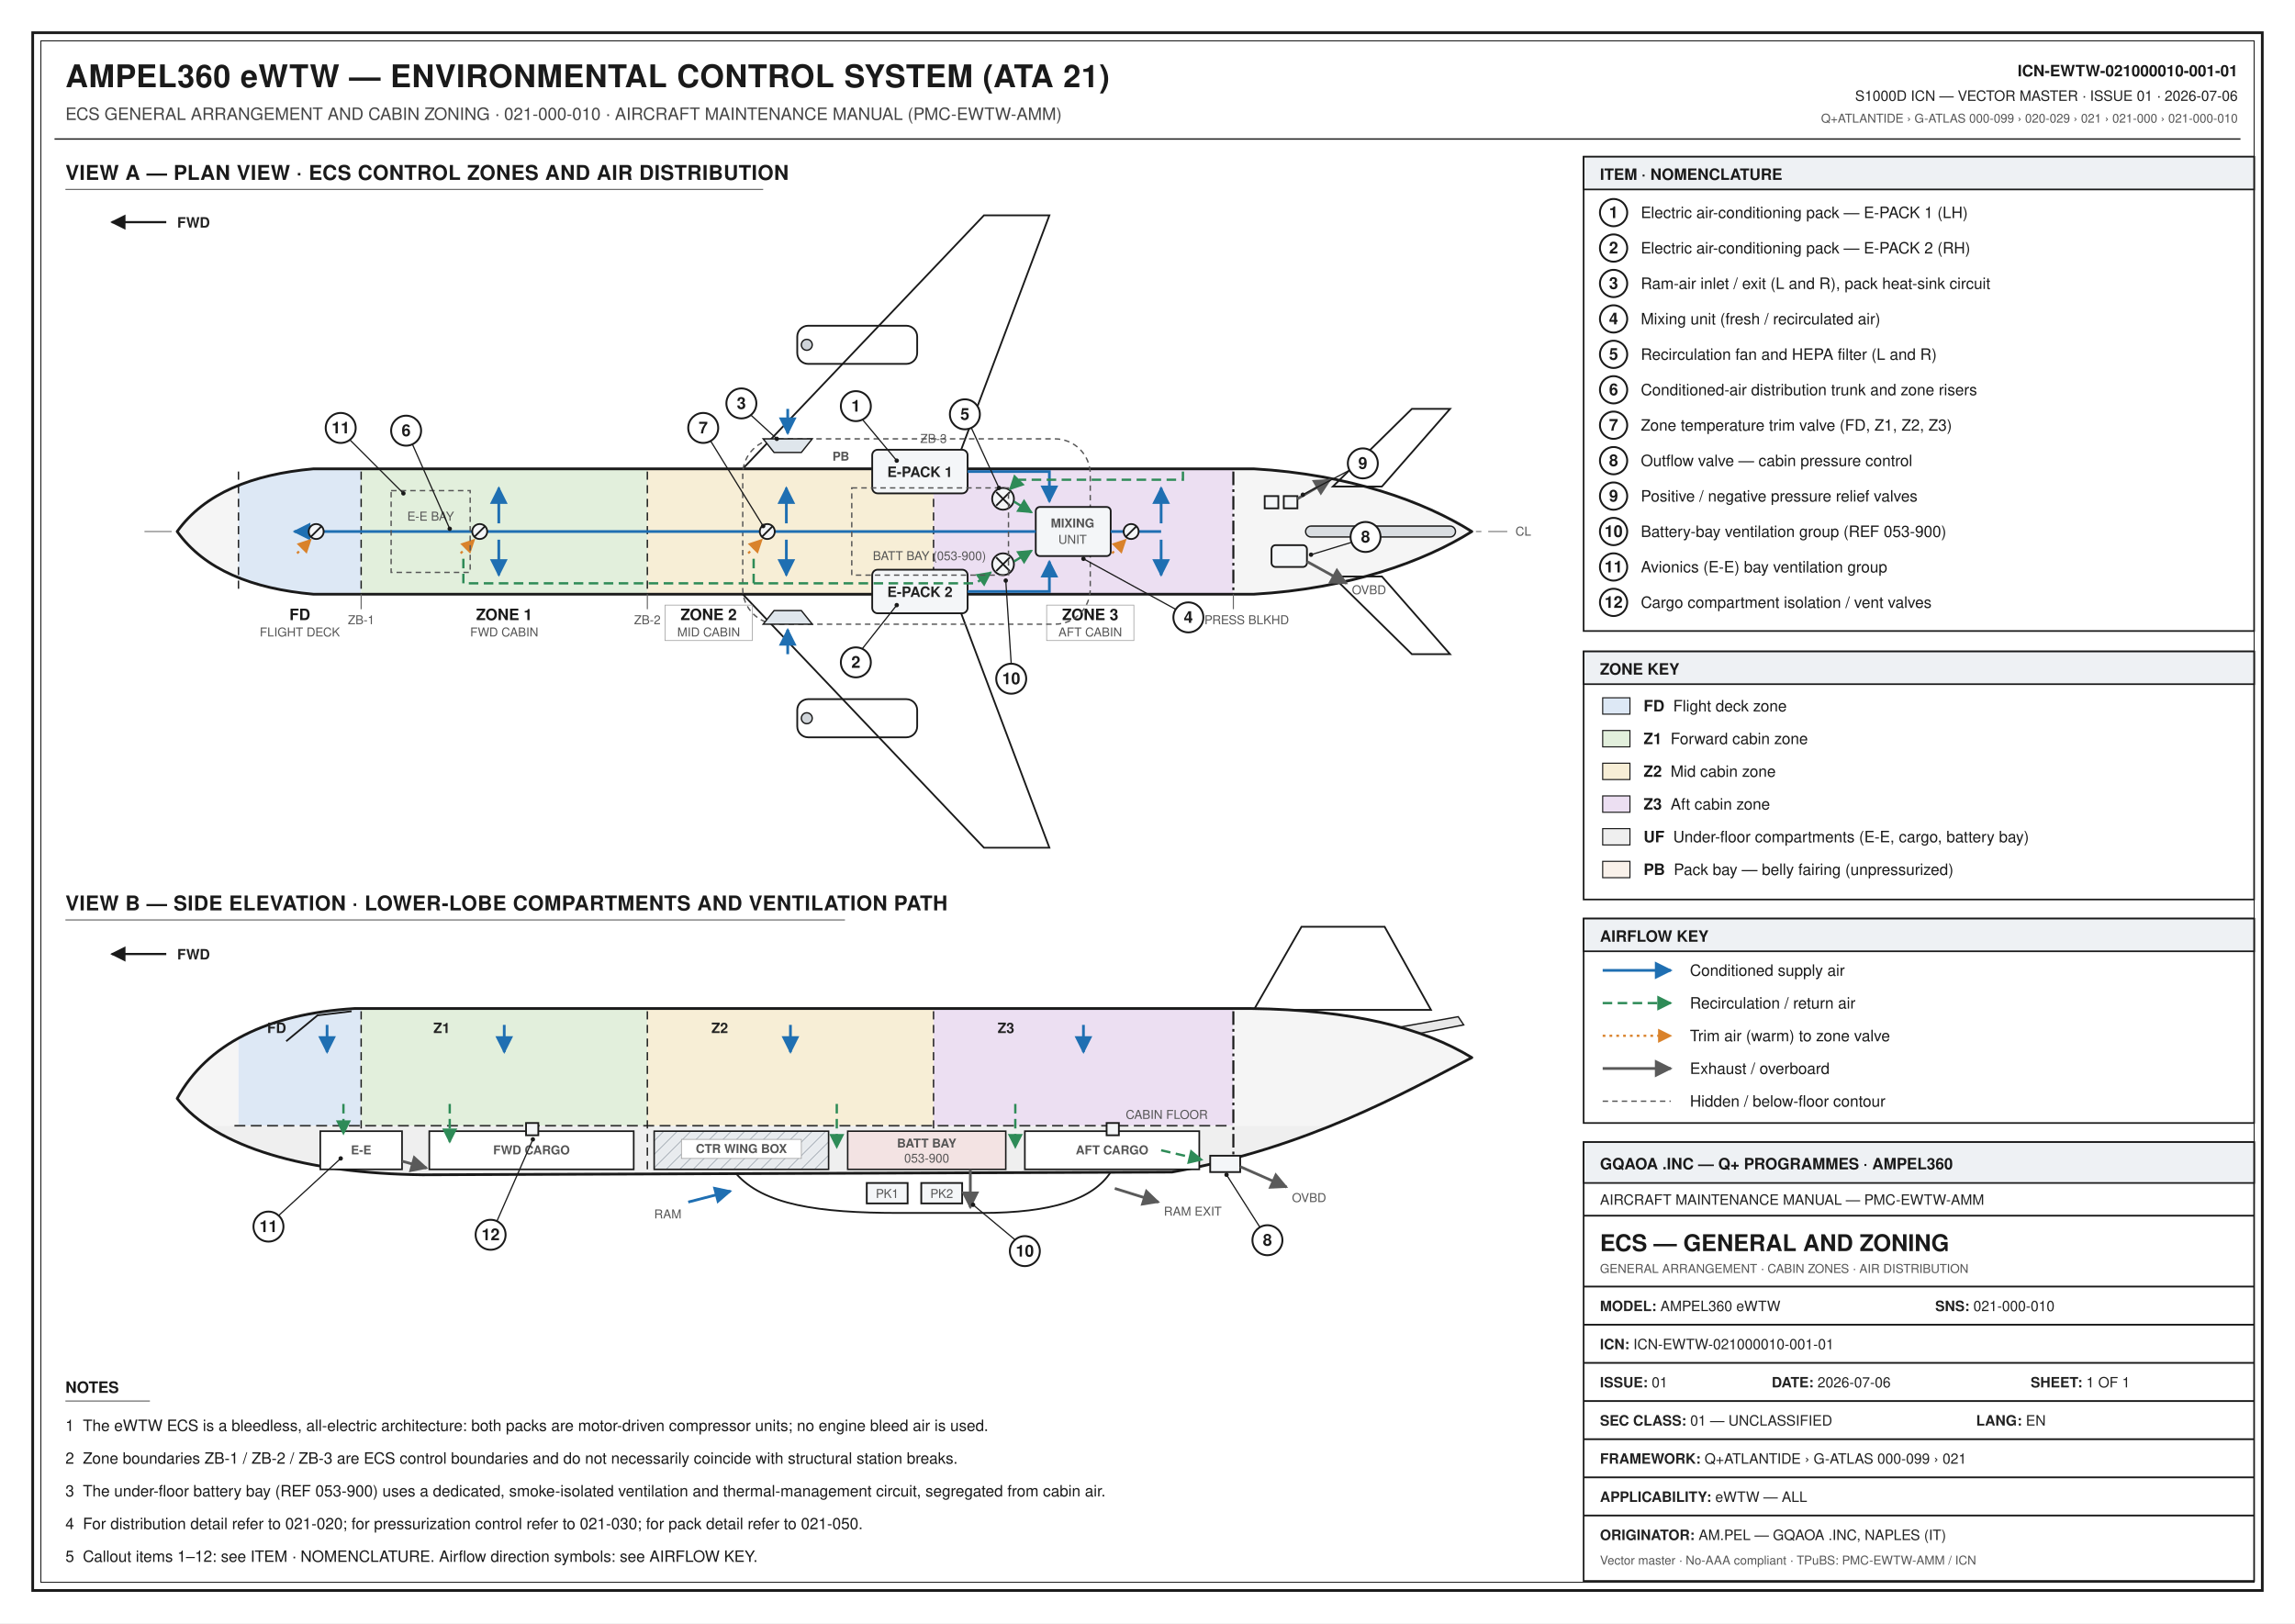
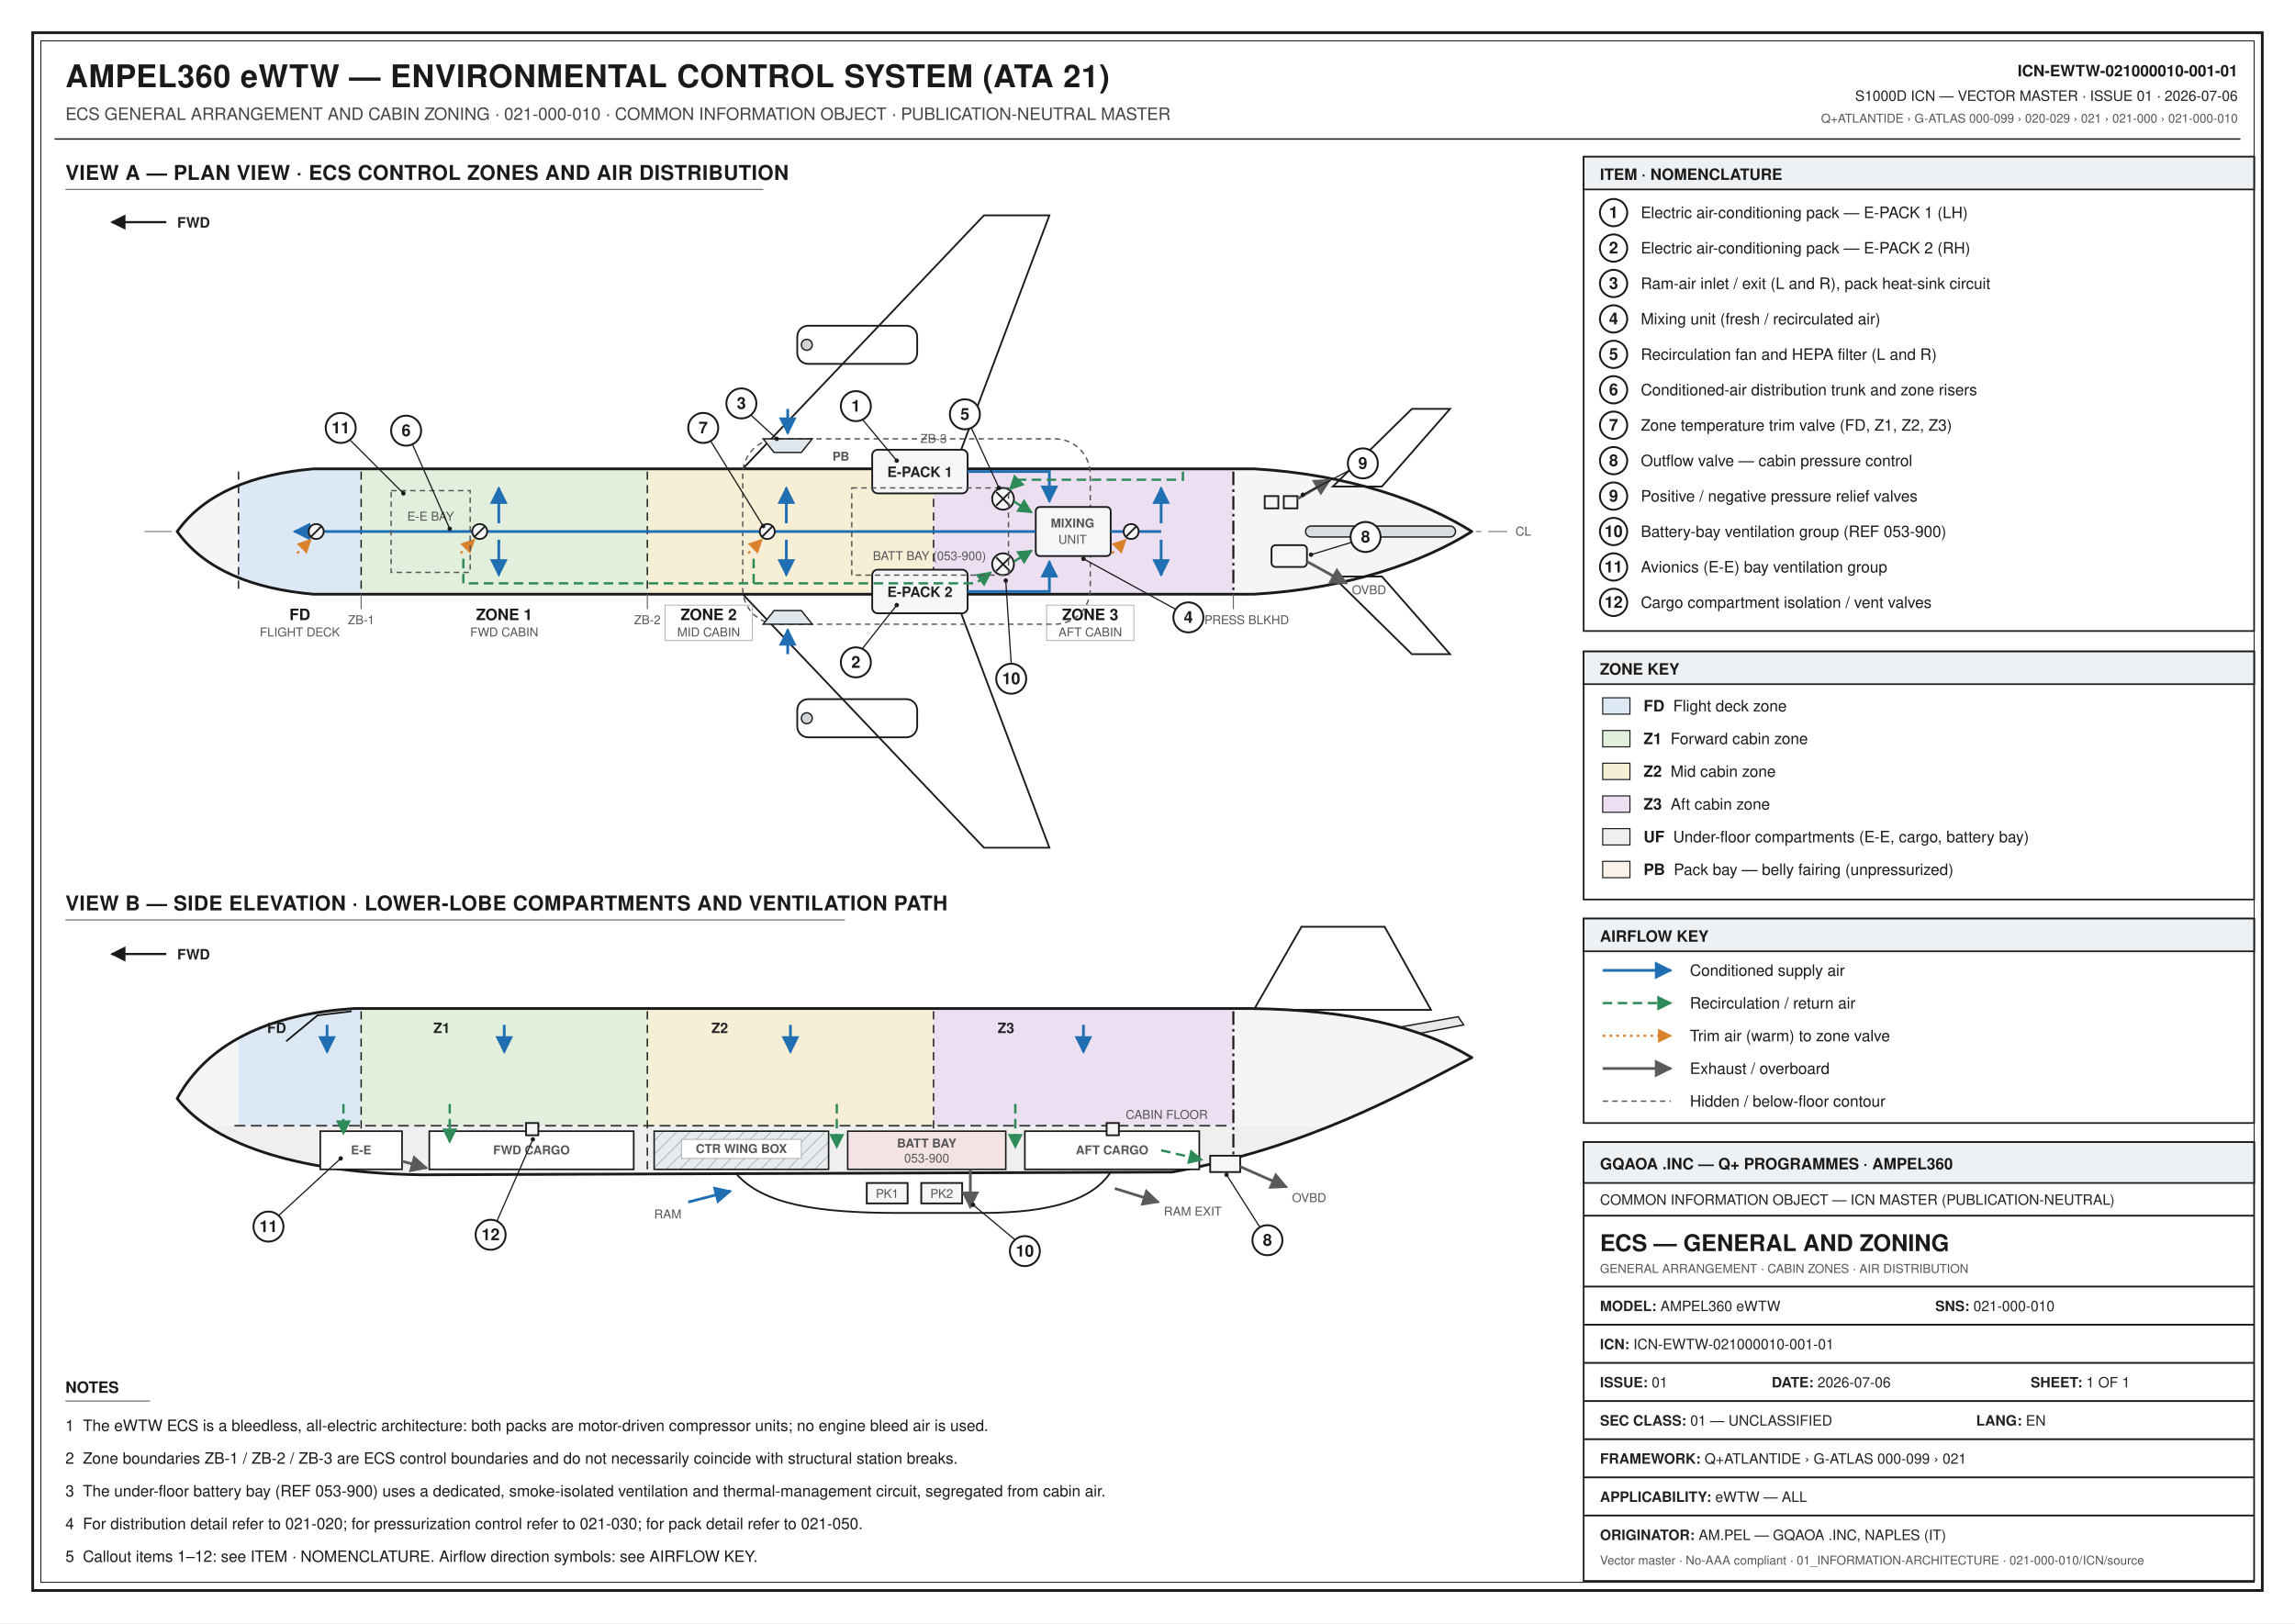
<svg xmlns="http://www.w3.org/2000/svg" width="1684" height="1191" viewBox="0 0 1684 1191" role="img" aria-labelledby="icnTitle icnDesc">
  <defs>
    <style>
      text { font-family: Helvetica, Arial, "DejaVu Sans", sans-serif; fill:#1a1a1a; }
      .t1 { font-size:23px; font-weight:bold; letter-spacing:.4px; }
      .t2 { font-size:12.5px; fill:#444; }
      .vt { font-size:15px; font-weight:bold; letter-spacing:.3px; }
      .lb { font-size:11.5px; }
      .sm { font-size:10.5px; fill:#222; }
      .xs { font-size:9px; fill:#555; }
      .b  { font-weight:bold; }
      .mid { text-anchor:middle; }
      .rgt { text-anchor:end; }
      .outl { stroke:#1a1a1a; stroke-width:2; fill:none; stroke-linejoin:round; }
      .ln   { stroke:#1a1a1a; stroke-width:1.3; fill:none; }
      .thin { stroke:#666; stroke-width:.8; fill:none; }
      .zb   { stroke:#1a1a1a; stroke-width:1; stroke-dasharray:6 4; fill:none; }
      .apb  { stroke:#1a1a1a; stroke-width:1.5; stroke-dasharray:10 3 2 3; fill:none; }
      .hid  { stroke:#555; stroke-width:1; stroke-dasharray:4 3; fill:none; }
      .eq   { fill:#f4f6f8; stroke:#1a1a1a; stroke-width:1.3; }
      .sup  { stroke:#1f6fb2; stroke-width:2; fill:none; }
      .rec  { stroke:#2e8b57; stroke-width:1.7; stroke-dasharray:7 4; fill:none; }
      .trm  { stroke:#d9822b; stroke-width:1.6; stroke-dasharray:2 3; fill:none; }
      .ovb  { stroke:#5a5a5a; stroke-width:2; fill:none; }
      .co   { fill:#ffffff; stroke:#1a1a1a; stroke-width:1.4; }
      .cot  { font-size:12px; font-weight:bold; text-anchor:middle; }
      .ldr  { stroke:#1a1a1a; stroke-width:.9; fill:none; }
      .box  { fill:#ffffff; stroke:#1a1a1a; stroke-width:1.2; }
      .hd   { fill:#eef1f4; stroke:#1a1a1a; stroke-width:1.2; }
      .zfd { fill:#dde8f5; } .z1 { fill:#e2efdc; } .z2 { fill:#f7eed6; }
      .z3  { fill:#ecdff2; } .uf { fill:#efefef; } .pb { fill:#f9f1ea; }
      .np  { fill:#f5f5f5; }
    </style>
    <marker id="aBlu" viewBox="0 0 10 10" refX="9" refY="5" markerWidth="6.5" markerHeight="6.5" orient="auto">
      <path d="M0,0 L10,5 L0,10 Z" fill="#1f6fb2" />
    </marker>
    <marker id="aGrn" viewBox="0 0 10 10" refX="9" refY="5" markerWidth="6.5" markerHeight="6.5" orient="auto">
      <path d="M0,0 L10,5 L0,10 Z" fill="#2e8b57" />
    </marker>
    <marker id="aOrg" viewBox="0 0 10 10" refX="9" refY="5" markerWidth="6.5" markerHeight="6.5" orient="auto">
      <path d="M0,0 L10,5 L0,10 Z" fill="#d9822b" />
    </marker>
    <marker id="aGry" viewBox="0 0 10 10" refX="9" refY="5" markerWidth="6.5" markerHeight="6.5" orient="auto">
      <path d="M0,0 L10,5 L0,10 Z" fill="#5a5a5a" />
    </marker>
    <marker id="aBlk" viewBox="0 0 10 10" refX="9" refY="5" markerWidth="7" markerHeight="7" orient="auto">
      <path d="M0,0 L10,5 L0,10 Z" fill="#1a1a1a" />
    </marker>
    <marker id="dot" viewBox="0 0 10 10" refX="5" refY="5" markerWidth="6" markerHeight="6" orient="auto">
      <circle cx="5" cy="5" r="3" fill="#1a1a1a" />
    </marker>
    <pattern id="hatch" width="7" height="7" patternTransform="rotate(45)" patternUnits="userSpaceOnUse">
      <rect width="7" height="7" fill="#e8ebee" />
      <line x1="0" y1="0" x2="0" y2="7" stroke="#9aa4ad" stroke-width="1" />
    </pattern>
    <clipPath id="fusePlan">
      <path d="M130,390 C150,362 185,348 230,344 L920,344 C990,348 1045,368 1080,390                C1045,412 990,432 920,436 L230,436 C185,432 150,418 130,390 Z" />
    </clipPath>
    <clipPath id="fuseSide">
      <path d="M130,806 C152,766 196,744 260,740 L918,740 C992,741 1044,754 1080,776                C1030,802 960,842 860,860 L310,862 C225,861 158,842 130,806 Z" />
    </clipPath>
  </defs>
  <rect x="0" y="0" width="1684" height="1191" fill="#ffffff" />
  <rect x="24" y="24" width="1636" height="1143" fill="#ffffff" stroke="#1a1a1a" stroke-width="2" />
  <rect x="30" y="30" width="1624" height="1131" fill="none" stroke="#1a1a1a" stroke-width="0.7" />
  <text class="t1" x="48" y="64">AMPEL360 eWTW — ENVIRONMENTAL CONTROL SYSTEM (ATA 21)</text>
-   <text class="t2" x="48" y="88">ECS GENERAL ARRANGEMENT AND CABIN ZONING · 021-000-010 · AIRCRAFT MAINTENANCE MANUAL (PMC-EWTW-AMM)</text>
+   <text id="pubSubtitle" class="t2" x="48" y="88">ECS GENERAL ARRANGEMENT AND CABIN ZONING · 021-000-010 · COMMON INFORMATION OBJECT · PUBLICATION-NEUTRAL MASTER</text>
  <text class="lb b rgt" x="1642" y="56">ICN-EWTW-021000010-001-01</text>
  <text class="sm rgt" x="1642" y="74">S1000D ICN — VECTOR MASTER · ISSUE 01 · 2026-07-06</text>
  <text class="xs rgt" x="1642" y="90">Q+ATLANTIDE › G-ATLAS 000-099 › 020-029 › 021 › 021-000 › 021-000-010</text>
  <line x1="40" y1="102" x2="1644" y2="102" stroke="#1a1a1a" stroke-width="1" />
  <text class="vt" x="48" y="132">VIEW A — PLAN VIEW · ECS CONTROL ZONES AND AIR DISTRIBUTION</text>
  <line x1="48" y1="139" x2="560" y2="139" class="thin" />
  <line x1="122" y1="163" x2="82" y2="163" stroke="#1a1a1a" stroke-width="1.6" marker-end="url(#aBlk)" />
  <text class="sm b" x="130" y="167">FWD</text>
  <line x1="106" y1="390" x2="1106" y2="390" stroke="#888" stroke-width="0.9" stroke-dasharray="20 5 4 5" />
  <text class="xs" x="1112" y="393">CL</text>
  <g clip-path="url(#fusePlan)">
    <rect x="120" y="340" width="55" height="100" class="np" />
    <rect x="175" y="340" width="90" height="100" class="zfd" />
    <rect x="265" y="340" width="210" height="100" class="z1" />
    <rect x="475" y="340" width="210" height="100" class="z2" />
    <rect x="685" y="340" width="220" height="100" class="z3" />
    <rect x="905" y="340" width="185" height="100" class="np" />
  </g>
  <path d="M545,344 L722,158 L770,158 L700,344 Z" fill="#fdfdfd" class="ln" stroke-width="1.6" />
  <path d="M545,436 L722,622 L770,622 L700,436 Z" fill="#fdfdfd" class="ln" stroke-width="1.6" />
  <rect x="585" y="239" width="88" height="28" rx="8" fill="#ffffff" class="ln" stroke-width="1.5" />
  <circle cx="592" cy="253" r="4" fill="#cfd4d9" stroke="#1a1a1a" stroke-width="1" />
  <rect x="585" y="513" width="88" height="28" rx="8" fill="#ffffff" class="ln" stroke-width="1.5" />
  <circle cx="592" cy="527" r="4" fill="#cfd4d9" stroke="#1a1a1a" stroke-width="1" />
  <path d="M978,357 L1036,300 L1064,300 L1014,357 Z" fill="#fdfdfd" class="ln" stroke-width="1.4" />
  <path d="M978,423 L1036,480 L1064,480 L1014,423 Z" fill="#fdfdfd" class="ln" stroke-width="1.4" />
  <rect x="958" y="386" width="110" height="8" rx="4" fill="#d9dde1" stroke="#1a1a1a" stroke-width="1" />
  <path d="M130,390 C150,362 185,348 230,344 L920,344 C990,348 1045,368 1080,390            C1045,412 990,432 920,436 L230,436 C185,432 150,418 130,390 Z" class="outl" />
  <line x1="175" y1="346" x2="175" y2="434" class="zb" />
  <line x1="265" y1="346" x2="265" y2="434" class="zb" />
  <line x1="475" y1="346" x2="475" y2="434" class="zb" />
  <line x1="685" y1="346" x2="685" y2="434" class="zb" />
  <line x1="905" y1="346" x2="905" y2="434" class="apb" />
  <line x1="265" y1="436" x2="265" y2="447" class="thin" />
  <line x1="475" y1="436" x2="475" y2="447" class="thin" />
  <line x1="905" y1="436" x2="905" y2="447" class="thin" />
  <text class="xs mid" x="265" y="458">ZB-1</text>
  <text class="xs mid" x="475" y="458">ZB-2</text>
  <line x1="685" y1="344" x2="685" y2="333" class="thin" />
  <rect x="668" y="316" width="34" height="12" fill="#ffffff" />
  <text class="xs mid" x="685" y="325">ZB-3</text>
  <text class="xs mid" x="905" y="458">AFT PRESS BLKHD</text>
  <text class="lb b mid" x="220" y="455">FD</text>
  <text class="xs mid" x="220" y="467">FLIGHT DECK</text>
  <text class="lb b mid" x="370" y="455">ZONE 1</text>
  <text class="xs mid" x="370" y="467">FWD CABIN</text>
  <rect x="488" y="444" width="64" height="26" fill="#ffffff" stroke="#999" stroke-width="0.5" />
  <text class="lb b mid" x="520" y="455">ZONE 2</text>
  <text class="xs mid" x="520" y="467">MID CABIN</text>
  <rect x="768" y="444" width="64" height="26" fill="#ffffff" stroke="#999" stroke-width="0.5" />
  <text class="lb b mid" x="800" y="455">ZONE 3</text>
  <text class="xs mid" x="800" y="467">AFT CABIN</text>
  <rect x="545" y="322" width="255" height="136" rx="26" class="hid" />
  <text class="xs b mid" x="617" y="338">PB</text>
  <path d="M560,322 L596,322 L588,332 L568,332 Z" fill="#dfe6ec" stroke="#1a1a1a" stroke-width="1" />
  <path d="M560,458 L596,458 L588,448 L568,448 Z" fill="#dfe6ec" stroke="#1a1a1a" stroke-width="1" />
  <line x1="578" y1="300" x2="578" y2="318" class="sup" marker-end="url(#aBlu)" />
  <line x1="578" y1="480" x2="578" y2="462" class="sup" marker-end="url(#aBlu)" />
  <rect x="640" y="330" width="70" height="32" rx="4" class="eq" />
  <text class="sm b mid" x="675" y="350">E-PACK 1</text>
  <rect x="640" y="418" width="70" height="32" rx="4" class="eq" />
  <text class="sm b mid" x="675" y="438">E-PACK 2</text>
  <path d="M710,346 L770,346 L770,368" class="sup" marker-end="url(#aBlu)" />
  <path d="M710,434 L770,434 L770,412" class="sup" marker-end="url(#aBlu)" />
  <circle cx="736" cy="366" r="8" class="eq" />
  <line x1="731" y1="361" x2="741" y2="371" class="ln" stroke-width="1" />
  <line x1="741" y1="361" x2="731" y2="371" class="ln" stroke-width="1" />
  <circle cx="736" cy="414" r="8" class="eq" />
  <line x1="731" y1="409" x2="741" y2="419" class="ln" stroke-width="1" />
  <line x1="741" y1="409" x2="731" y2="419" class="ln" stroke-width="1" />
  <line x1="744" y1="368" x2="757" y2="376" class="rec" marker-end="url(#aGrn)" />
  <line x1="744" y1="412" x2="757" y2="404" class="rec" marker-end="url(#aGrn)" />
  <path d="M868,346 L868,352 L748,352 L741,359" class="rec" marker-end="url(#aGrn)" />
  <path d="M340,410 L340,428 L716,428 L727,420" class="rec" marker-end="url(#aGrn)" />
  <line x1="553" y1="410" x2="553" y2="428" class="rec" />
  <rect x="760" y="372" width="55" height="36" rx="3" class="eq" />
  <text class="xs b mid" x="787" y="387">MIXING</text>
  <text class="xs mid" x="787" y="399">UNIT</text>
  <line x1="760" y1="390" x2="216" y2="390" class="sup" marker-end="url(#aBlu)" />
  <path d="M815,390 L852,390" class="sup" />
  <line x1="366" y1="384" x2="366" y2="358" class="sup" marker-end="url(#aBlu)" />
  <line x1="366" y1="396" x2="366" y2="422" class="sup" marker-end="url(#aBlu)" />
  <line x1="577" y1="384" x2="577" y2="358" class="sup" marker-end="url(#aBlu)" />
  <line x1="577" y1="396" x2="577" y2="422" class="sup" marker-end="url(#aBlu)" />
  <line x1="852" y1="384" x2="852" y2="358" class="sup" marker-end="url(#aBlu)" />
  <line x1="852" y1="396" x2="852" y2="422" class="sup" marker-end="url(#aBlu)" />
  <g>
    <circle cx="232" cy="390" r="5.5" class="eq" />
    <line x1="228" y1="394" x2="236" y2="386" class="ln" stroke-width="1.1" />
    <circle cx="352" cy="390" r="5.5" class="eq" />
    <line x1="348" y1="394" x2="356" y2="386" class="ln" stroke-width="1.1" />
    <circle cx="563" cy="390" r="5.5" class="eq" />
    <line x1="559" y1="394" x2="567" y2="386" class="ln" stroke-width="1.1" />
    <circle cx="830" cy="390" r="5.5" class="eq" />
    <line x1="826" y1="394" x2="834" y2="386" class="ln" stroke-width="1.1" />
    <line x1="218" y1="406" x2="228" y2="396" class="trm" marker-end="url(#aOrg)" />
    <line x1="338" y1="406" x2="348" y2="396" class="trm" marker-end="url(#aOrg)" />
    <line x1="549" y1="406" x2="559" y2="396" class="trm" marker-end="url(#aOrg)" />
    <line x1="816" y1="406" x2="826" y2="396" class="trm" marker-end="url(#aOrg)" />
  </g>
  <rect x="625" y="358" width="115" height="64" class="hid" />
  <text class="xs mid" x="682" y="411">BATT BAY (053-900)</text>
  <rect x="287" y="360" width="58" height="60" class="hid" />
  <text class="xs mid" x="316" y="382">E-E BAY</text>
  <rect x="933" y="400" width="26" height="16" rx="3" class="eq" />
  <line x1="959" y1="412" x2="988" y2="428" class="ovb" marker-end="url(#aGry)" />
  <text class="xs" x="992" y="436">OVBD</text>
  <rect x="928" y="364" width="10" height="9" class="eq" />
  <rect x="942" y="364" width="10" height="9" class="eq" />
  <line x1="952" y1="366" x2="976" y2="352" class="ovb" stroke-width="1.4" marker-end="url(#aGry)" />
  <g>
    <line x1="628" y1="302" x2="658" y2="338" class="ldr" marker-end="url(#dot)" />
    <circle cx="628" cy="298" r="11" class="co" />
    <text class="cot" x="628" y="302">1</text>
    <line x1="628" y1="482" x2="658" y2="444" class="ldr" marker-end="url(#dot)" />
    <circle cx="628" cy="486" r="11" class="co" />
    <text class="cot" x="628" y="490">2</text>
    <line x1="546" y1="300" x2="570" y2="322" class="ldr" marker-end="url(#dot)" />
    <circle cx="544" cy="296" r="11" class="co" />
    <text class="cot" x="544" y="300">3</text>
    <line x1="868" y1="450" x2="795" y2="410" class="ldr" marker-end="url(#dot)" />
    <circle cx="872" cy="453" r="11" class="co" />
    <text class="cot" x="872" y="457">4</text>
    <line x1="710" y1="308" x2="733" y2="358" class="ldr" marker-end="url(#dot)" />
    <circle cx="708" cy="304" r="11" class="co" />
    <text class="cot" x="708" y="308">5</text>
    <line x1="300" y1="320" x2="330" y2="388" class="ldr" marker-end="url(#dot)" />
    <circle cx="298" cy="316" r="11" class="co" />
    <text class="cot" x="298" y="320">6</text>
    <line x1="518" y1="318" x2="560" y2="386" class="ldr" marker-end="url(#dot)" />
    <circle cx="516" cy="314" r="11" class="co" />
    <text class="cot" x="516" y="318">7</text>
    <line x1="998" y1="396" x2="962" y2="407" class="ldr" marker-end="url(#dot)" />
    <circle cx="1002" cy="394" r="11" class="co" />
    <text class="cot" x="1002" y="398">8</text>
    <line x1="996" y1="342" x2="956" y2="363" class="ldr" marker-end="url(#dot)" />
    <circle cx="1000" cy="340" r="11" class="co" />
    <text class="cot" x="1000" y="344">9</text>
    <line x1="742" y1="487" x2="738" y2="426" class="ldr" marker-end="url(#dot)" />
    <circle cx="742" cy="498" r="11" class="co" />
    <text class="cot" x="742" y="502">10</text>
    <line x1="252" y1="318" x2="296" y2="362" class="ldr" marker-end="url(#dot)" />
    <circle cx="250" cy="314" r="11" class="co" />
    <text class="cot" x="250" y="318">11</text>
  </g>
  <text class="vt" x="48" y="668">VIEW B — SIDE ELEVATION · LOWER-LOBE COMPARTMENTS AND VENTILATION PATH</text>
  <line x1="48" y1="675" x2="620" y2="675" class="thin" />
  <line x1="122" y1="700" x2="82" y2="700" stroke="#1a1a1a" stroke-width="1.6" marker-end="url(#aBlk)" />
  <text class="sm b" x="130" y="704">FWD</text>
  <path d="M920,741 L955,680 L1016,680 L1050,741 Z" fill="#fdfdfd" class="ln" stroke-width="1.5" />
  <path d="M980,762 L1070,746 L1074,752 L986,769 Z" fill="#e8e8e8" stroke="#1a1a1a" stroke-width="1" />
  <g clip-path="url(#fuseSide)">
    <rect x="120" y="740" width="55" height="86" class="np" />
    <rect x="175" y="740" width="90" height="86" class="zfd" />
    <rect x="265" y="740" width="210" height="86" class="z1" />
    <rect x="475" y="740" width="210" height="86" class="z2" />
    <rect x="685" y="740" width="220" height="86" class="z3" />
    <rect x="905" y="740" width="185" height="86" class="np" />
    <rect x="130" y="826" width="960" height="40" class="uf" />
  </g>
  <path d="M130,806 C152,766 196,744 260,740 L918,740 C992,741 1044,754 1080,776            C1030,802 960,842 860,860 L310,862 C225,861 158,842 130,806 Z" class="outl" />
  <polyline points="210,764 233,745 258,742" class="ln" stroke-width="1.4" />
  <line x1="172" y1="826" x2="902" y2="826" stroke="#333" stroke-width="1.2" stroke-dasharray="8 4" />
  <text class="xs" x="826" y="821">CABIN FLOOR</text>
  <line x1="265" y1="742" x2="265" y2="860" class="zb" />
  <line x1="475" y1="742" x2="475" y2="861" class="zb" />
  <line x1="685" y1="742" x2="685" y2="861" class="zb" />
  <line x1="905" y1="742" x2="905" y2="850" class="apb" />
  <text class="sm b" x="196" y="758">FD</text>
  <text class="sm b" x="318" y="758">Z1</text>
  <text class="sm b" x="522" y="758">Z2</text>
  <text class="sm b" x="732" y="758">Z3</text>
  <path d="M540,861 C560,884 600,890 660,890 L720,890 C772,890 802,880 815,860" class="ln" stroke-width="1.4" fill="#f9f1ea" />
  <rect x="636" y="868" width="30" height="15" class="eq" />
  <text class="xs mid" x="651" y="879">PK1</text>
  <rect x="676" y="868" width="30" height="15" class="eq" />
  <text class="xs mid" x="691" y="879">PK2</text>
  <line x1="505" y1="882" x2="536" y2="874" class="sup" marker-end="url(#aBlu)" />
  <text class="xs" x="480" y="894">RAM</text>
  <line x1="818" y1="872" x2="850" y2="882" class="ovb" marker-end="url(#aGry)" />
  <text class="xs" x="854" y="892">RAM EXIT</text>
  <rect x="235" y="830" width="60" height="28" class="box" stroke-width="1.1" />
  <text class="xs b mid" x="265" y="847">E-E</text>
  <rect x="315" y="830" width="150" height="28" class="box" stroke-width="1.1" />
  <text class="xs b mid" x="390" y="847">FWD CARGO</text>
  <rect x="480" y="830" width="128" height="28" fill="url(#hatch)" stroke="#1a1a1a" stroke-width="1.1" />
  <rect x="500" y="836" width="88" height="14" fill="#ffffff" stroke="#999" stroke-width="0.5" />
  <text class="xs b mid" x="544" y="846">CTR WING BOX</text>
  <rect x="622" y="830" width="116" height="28" fill="#f3e3e3" stroke="#1a1a1a" stroke-width="1.1" />
  <text class="xs b mid" x="680" y="842">BATT BAY</text>
  <text class="xs mid" x="680" y="853">053-900</text>
  <rect x="752" y="830" width="128" height="28" class="box" stroke-width="1.1" />
  <text class="xs b mid" x="816" y="847">AFT CARGO</text>
  <line x1="240" y1="752" x2="240" y2="772" class="sup" marker-end="url(#aBlu)" />
  <line x1="370" y1="752" x2="370" y2="772" class="sup" marker-end="url(#aBlu)" />
  <line x1="580" y1="752" x2="580" y2="772" class="sup" marker-end="url(#aBlu)" />
  <line x1="795" y1="752" x2="795" y2="772" class="sup" marker-end="url(#aBlu)" />
  <line x1="330" y1="810" x2="330" y2="838" class="rec" marker-end="url(#aGrn)" />
  <line x1="614" y1="810" x2="614" y2="842" class="rec" marker-end="url(#aGrn)" />
  <line x1="745" y1="810" x2="745" y2="842" class="rec" marker-end="url(#aGrn)" />
  <line x1="852" y1="844" x2="882" y2="851" class="rec" marker-end="url(#aGrn)" />
  <rect x="888" y="848" width="22" height="12" class="eq" />
  <line x1="910" y1="856" x2="944" y2="871" class="ovb" marker-end="url(#aGry)" />
  <text class="xs" x="948" y="882">OVBD</text>
  <line x1="712" y1="858" x2="712" y2="886" class="ovb" stroke-width="1.6" marker-end="url(#aGry)" />
  <line x1="252" y1="810" x2="252" y2="832" class="rec" marker-end="url(#aGrn)" />
  <line x1="295" y1="852" x2="313" y2="857" class="ovb" stroke-width="1.4" marker-end="url(#aGry)" />
  <rect x="386" y="824" width="9" height="9" class="eq" />
  <rect x="812" y="824" width="9" height="9" class="eq" />
  <g>
    <line x1="750" y1="914" x2="714" y2="884" class="ldr" marker-end="url(#dot)" />
    <circle cx="752" cy="918" r="11" class="co" />
    <text class="cot" x="752" y="922">10</text>
    <line x1="200" y1="896" x2="250" y2="850" class="ldr" marker-end="url(#dot)" />
    <circle cx="197" cy="900" r="11" class="co" />
    <text class="cot" x="197" y="904">11</text>
    <line x1="362" y1="902" x2="391" y2="836" class="ldr" marker-end="url(#dot)" />
    <circle cx="360" cy="906" r="11" class="co" />
    <text class="cot" x="360" y="910">12</text>
    <line x1="928" y1="906" x2="900" y2="862" class="ldr" marker-end="url(#dot)" />
    <circle cx="930" cy="910" r="11" class="co" />
    <text class="cot" x="930" y="914">8</text>
  </g>
  <g>
    <rect x="1162" y="115" width="492" height="348" class="box" />
    <rect x="1162" y="115" width="492" height="24" class="hd" />
    <text class="lb b" x="1174" y="132">ITEM · NOMENCLATURE</text>
    <g class="lb">
      <circle cx="1184" cy="156" r="10" class="co" />
      <text class="cot" x="1184" y="160">1</text>
      <text x="1204" y="160">Electric air-conditioning pack — E-PACK 1 (LH)</text>
      <circle cx="1184" cy="182" r="10" class="co" />
      <text class="cot" x="1184" y="186">2</text>
      <text x="1204" y="186">Electric air-conditioning pack — E-PACK 2 (RH)</text>
      <circle cx="1184" cy="208" r="10" class="co" />
      <text class="cot" x="1184" y="212">3</text>
      <text x="1204" y="212">Ram-air inlet / exit (L and R), pack heat-sink circuit</text>
      <circle cx="1184" cy="234" r="10" class="co" />
      <text class="cot" x="1184" y="238">4</text>
      <text x="1204" y="238">Mixing unit (fresh / recirculated air)</text>
      <circle cx="1184" cy="260" r="10" class="co" />
      <text class="cot" x="1184" y="264">5</text>
      <text x="1204" y="264">Recirculation fan and HEPA filter (L and R)</text>
      <circle cx="1184" cy="286" r="10" class="co" />
      <text class="cot" x="1184" y="290">6</text>
      <text x="1204" y="290">Conditioned-air distribution trunk and zone risers</text>
      <circle cx="1184" cy="312" r="10" class="co" />
      <text class="cot" x="1184" y="316">7</text>
      <text x="1204" y="316">Zone temperature trim valve (FD, Z1, Z2, Z3)</text>
      <circle cx="1184" cy="338" r="10" class="co" />
      <text class="cot" x="1184" y="342">8</text>
      <text x="1204" y="342">Outflow valve — cabin pressure control</text>
      <circle cx="1184" cy="364" r="10" class="co" />
      <text class="cot" x="1184" y="368">9</text>
      <text x="1204" y="368">Positive / negative pressure relief valves</text>
      <circle cx="1184" cy="390" r="10" class="co" />
      <text class="cot" x="1184" y="394">10</text>
      <text x="1204" y="394">Battery-bay ventilation group (REF 053-900)</text>
      <circle cx="1184" cy="416" r="10" class="co" />
      <text class="cot" x="1184" y="420">11</text>
      <text x="1204" y="420">Avionics (E-E) bay ventilation group</text>
      <circle cx="1184" cy="442" r="10" class="co" />
      <text class="cot" x="1184" y="446">12</text>
      <text x="1204" y="446">Cargo compartment isolation / vent valves</text>
    </g>
  </g>
  <g>
    <rect x="1162" y="478" width="492" height="182" class="box" />
    <rect x="1162" y="478" width="492" height="24" class="hd" />
    <text class="lb b" x="1174" y="495">ZONE KEY</text>
    <g class="lb">
      <rect x="1176" y="512" width="20" height="12" class="zfd" stroke="#1a1a1a" stroke-width="0.8" />
      <text x="1206" y="522">
        <tspan class="b">FD</tspan>  Flight deck zone</text>
      <rect x="1176" y="536" width="20" height="12" class="z1" stroke="#1a1a1a" stroke-width="0.8" />
      <text x="1206" y="546">
        <tspan class="b">Z1</tspan>  Forward cabin zone</text>
      <rect x="1176" y="560" width="20" height="12" class="z2" stroke="#1a1a1a" stroke-width="0.8" />
      <text x="1206" y="570">
        <tspan class="b">Z2</tspan>  Mid cabin zone</text>
      <rect x="1176" y="584" width="20" height="12" class="z3" stroke="#1a1a1a" stroke-width="0.8" />
      <text x="1206" y="594">
        <tspan class="b">Z3</tspan>  Aft cabin zone</text>
      <rect x="1176" y="608" width="20" height="12" class="uf" stroke="#1a1a1a" stroke-width="0.8" />
      <text x="1206" y="618">
        <tspan class="b">UF</tspan>  Under-floor compartments (E-E, cargo, battery bay)</text>
      <rect x="1176" y="632" width="20" height="12" class="pb" stroke="#1a1a1a" stroke-width="0.8" />
      <text x="1206" y="642">
        <tspan class="b">PB</tspan>  Pack bay — belly fairing (unpressurized)</text>
    </g>
  </g>
  <g>
    <rect x="1162" y="674" width="492" height="150" class="box" />
    <rect x="1162" y="674" width="492" height="24" class="hd" />
    <text class="lb b" x="1174" y="691">AIRFLOW KEY</text>
    <g class="lb">
      <line x1="1176" y1="712" x2="1226" y2="712" class="sup" marker-end="url(#aBlu)" />
      <text x="1240" y="716">Conditioned supply air</text>
      <line x1="1176" y1="736" x2="1226" y2="736" class="rec" marker-end="url(#aGrn)" />
      <text x="1240" y="740">Recirculation / return air</text>
      <line x1="1176" y1="760" x2="1226" y2="760" class="trm" marker-end="url(#aOrg)" />
      <text x="1240" y="764">Trim air (warm) to zone valve</text>
      <line x1="1176" y1="784" x2="1226" y2="784" class="ovb" marker-end="url(#aGry)" />
      <text x="1240" y="788">Exhaust / overboard</text>
      <line x1="1176" y1="808" x2="1226" y2="808" class="hid" />
      <text x="1240" y="812">Hidden / below-floor contour</text>
    </g>
  </g>
  <g>
    <rect x="1162" y="838" width="492" height="322" class="box" stroke-width="1.6" />
    <rect x="1162" y="838" width="492" height="30" class="hd" />
    <text class="lb b" x="1174" y="858">GQAOA .INC — Q+ PROGRAMMES · AMPEL360</text>
    <line x1="1162" y1="892" x2="1654" y2="892" class="ln" stroke-width="0.8" />
-     <text class="sm" x="1174" y="884">AIRCRAFT MAINTENANCE MANUAL — PMC-EWTW-AMM</text>
+     <text id="pubContextRow" class="sm" x="1174" y="884">COMMON INFORMATION OBJECT — ICN MASTER (PUBLICATION-NEUTRAL)</text>
    <text x="1174" y="918" style="font-size:17px;font-weight:bold">ECS — GENERAL AND ZONING</text>
    <text class="xs" x="1174" y="934">GENERAL ARRANGEMENT · CABIN ZONES · AIR DISTRIBUTION</text>
    <line x1="1162" y1="944" x2="1654" y2="944" class="ln" stroke-width="0.8" />
    <text class="sm" x="1174" y="962">
      <tspan class="b">MODEL:</tspan> AMPEL360 eWTW</text>
    <text class="sm" x="1420" y="962">
      <tspan class="b">SNS:</tspan> 021-000-010</text>
    <line x1="1162" y1="972" x2="1654" y2="972" class="ln" stroke-width="0.8" />
    <text class="sm" x="1174" y="990">
      <tspan class="b">ICN:</tspan> ICN-EWTW-021000010-001-01</text>
    <line x1="1162" y1="1000" x2="1654" y2="1000" class="ln" stroke-width="0.8" />
    <text class="sm" x="1174" y="1018">
      <tspan class="b">ISSUE:</tspan> 01</text>
    <text class="sm" x="1300" y="1018">
      <tspan class="b">DATE:</tspan> 2026-07-06</text>
    <text class="sm" x="1490" y="1018">
      <tspan class="b">SHEET:</tspan> 1 OF 1</text>
    <line x1="1162" y1="1028" x2="1654" y2="1028" class="ln" stroke-width="0.8" />
    <text class="sm" x="1174" y="1046">
      <tspan class="b">SEC CLASS:</tspan> 01 — UNCLASSIFIED</text>
    <text class="sm" x="1450" y="1046">
      <tspan class="b">LANG:</tspan> EN</text>
    <line x1="1162" y1="1056" x2="1654" y2="1056" class="ln" stroke-width="0.8" />
    <text class="sm" x="1174" y="1074">
      <tspan class="b">FRAMEWORK:</tspan> Q+ATLANTIDE › G-ATLAS 000-099 › 021</text>
    <line x1="1162" y1="1084" x2="1654" y2="1084" class="ln" stroke-width="0.8" />
    <text class="sm" x="1174" y="1102">
      <tspan class="b">APPLICABILITY:</tspan> eWTW — ALL</text>
    <line x1="1162" y1="1112" x2="1654" y2="1112" class="ln" stroke-width="0.8" />
    <text class="sm" x="1174" y="1130">
      <tspan class="b">ORIGINATOR:</tspan> AM.PEL — GQAOA .INC, NAPLES (IT)</text>
-     <text class="xs" x="1174" y="1148">Vector master · No-AAA compliant · TPuBS: PMC-EWTW-AMM / ICN</text>
+     <text class="xs" x="1174" y="1148">Vector master · No-AAA compliant · 01_INFORMATION-ARCHITECTURE · 021-000-010/ICN/source</text>
  </g>
  <g>
    <text class="lb b" x="48" y="1022">NOTES</text>
    <line x1="48" y1="1028" x2="110" y2="1028" class="thin" />
    <text class="lb" x="48" y="1050">1  The eWTW ECS is a bleedless, all-electric architecture: both packs are motor-driven compressor units; no engine bleed air is used.</text>
    <text class="lb" x="48" y="1074">2  Zone boundaries ZB-1 / ZB-2 / ZB-3 are ECS control boundaries and do not necessarily coincide with structural station breaks.</text>
    <text class="lb" x="48" y="1098">3  The under-floor battery bay (REF 053-900) uses a dedicated, smoke-isolated ventilation and thermal-management circuit, segregated from cabin air.</text>
    <text class="lb" x="48" y="1122">4  For distribution detail refer to 021-020; for pressurization control refer to 021-030; for pack detail refer to 021-050.</text>
    <text class="lb" x="48" y="1146">5  Callout items 1–12: see ITEM · NOMENCLATURE. Airflow direction symbols: see AIRFLOW KEY.</text>
  </g>
</svg>
